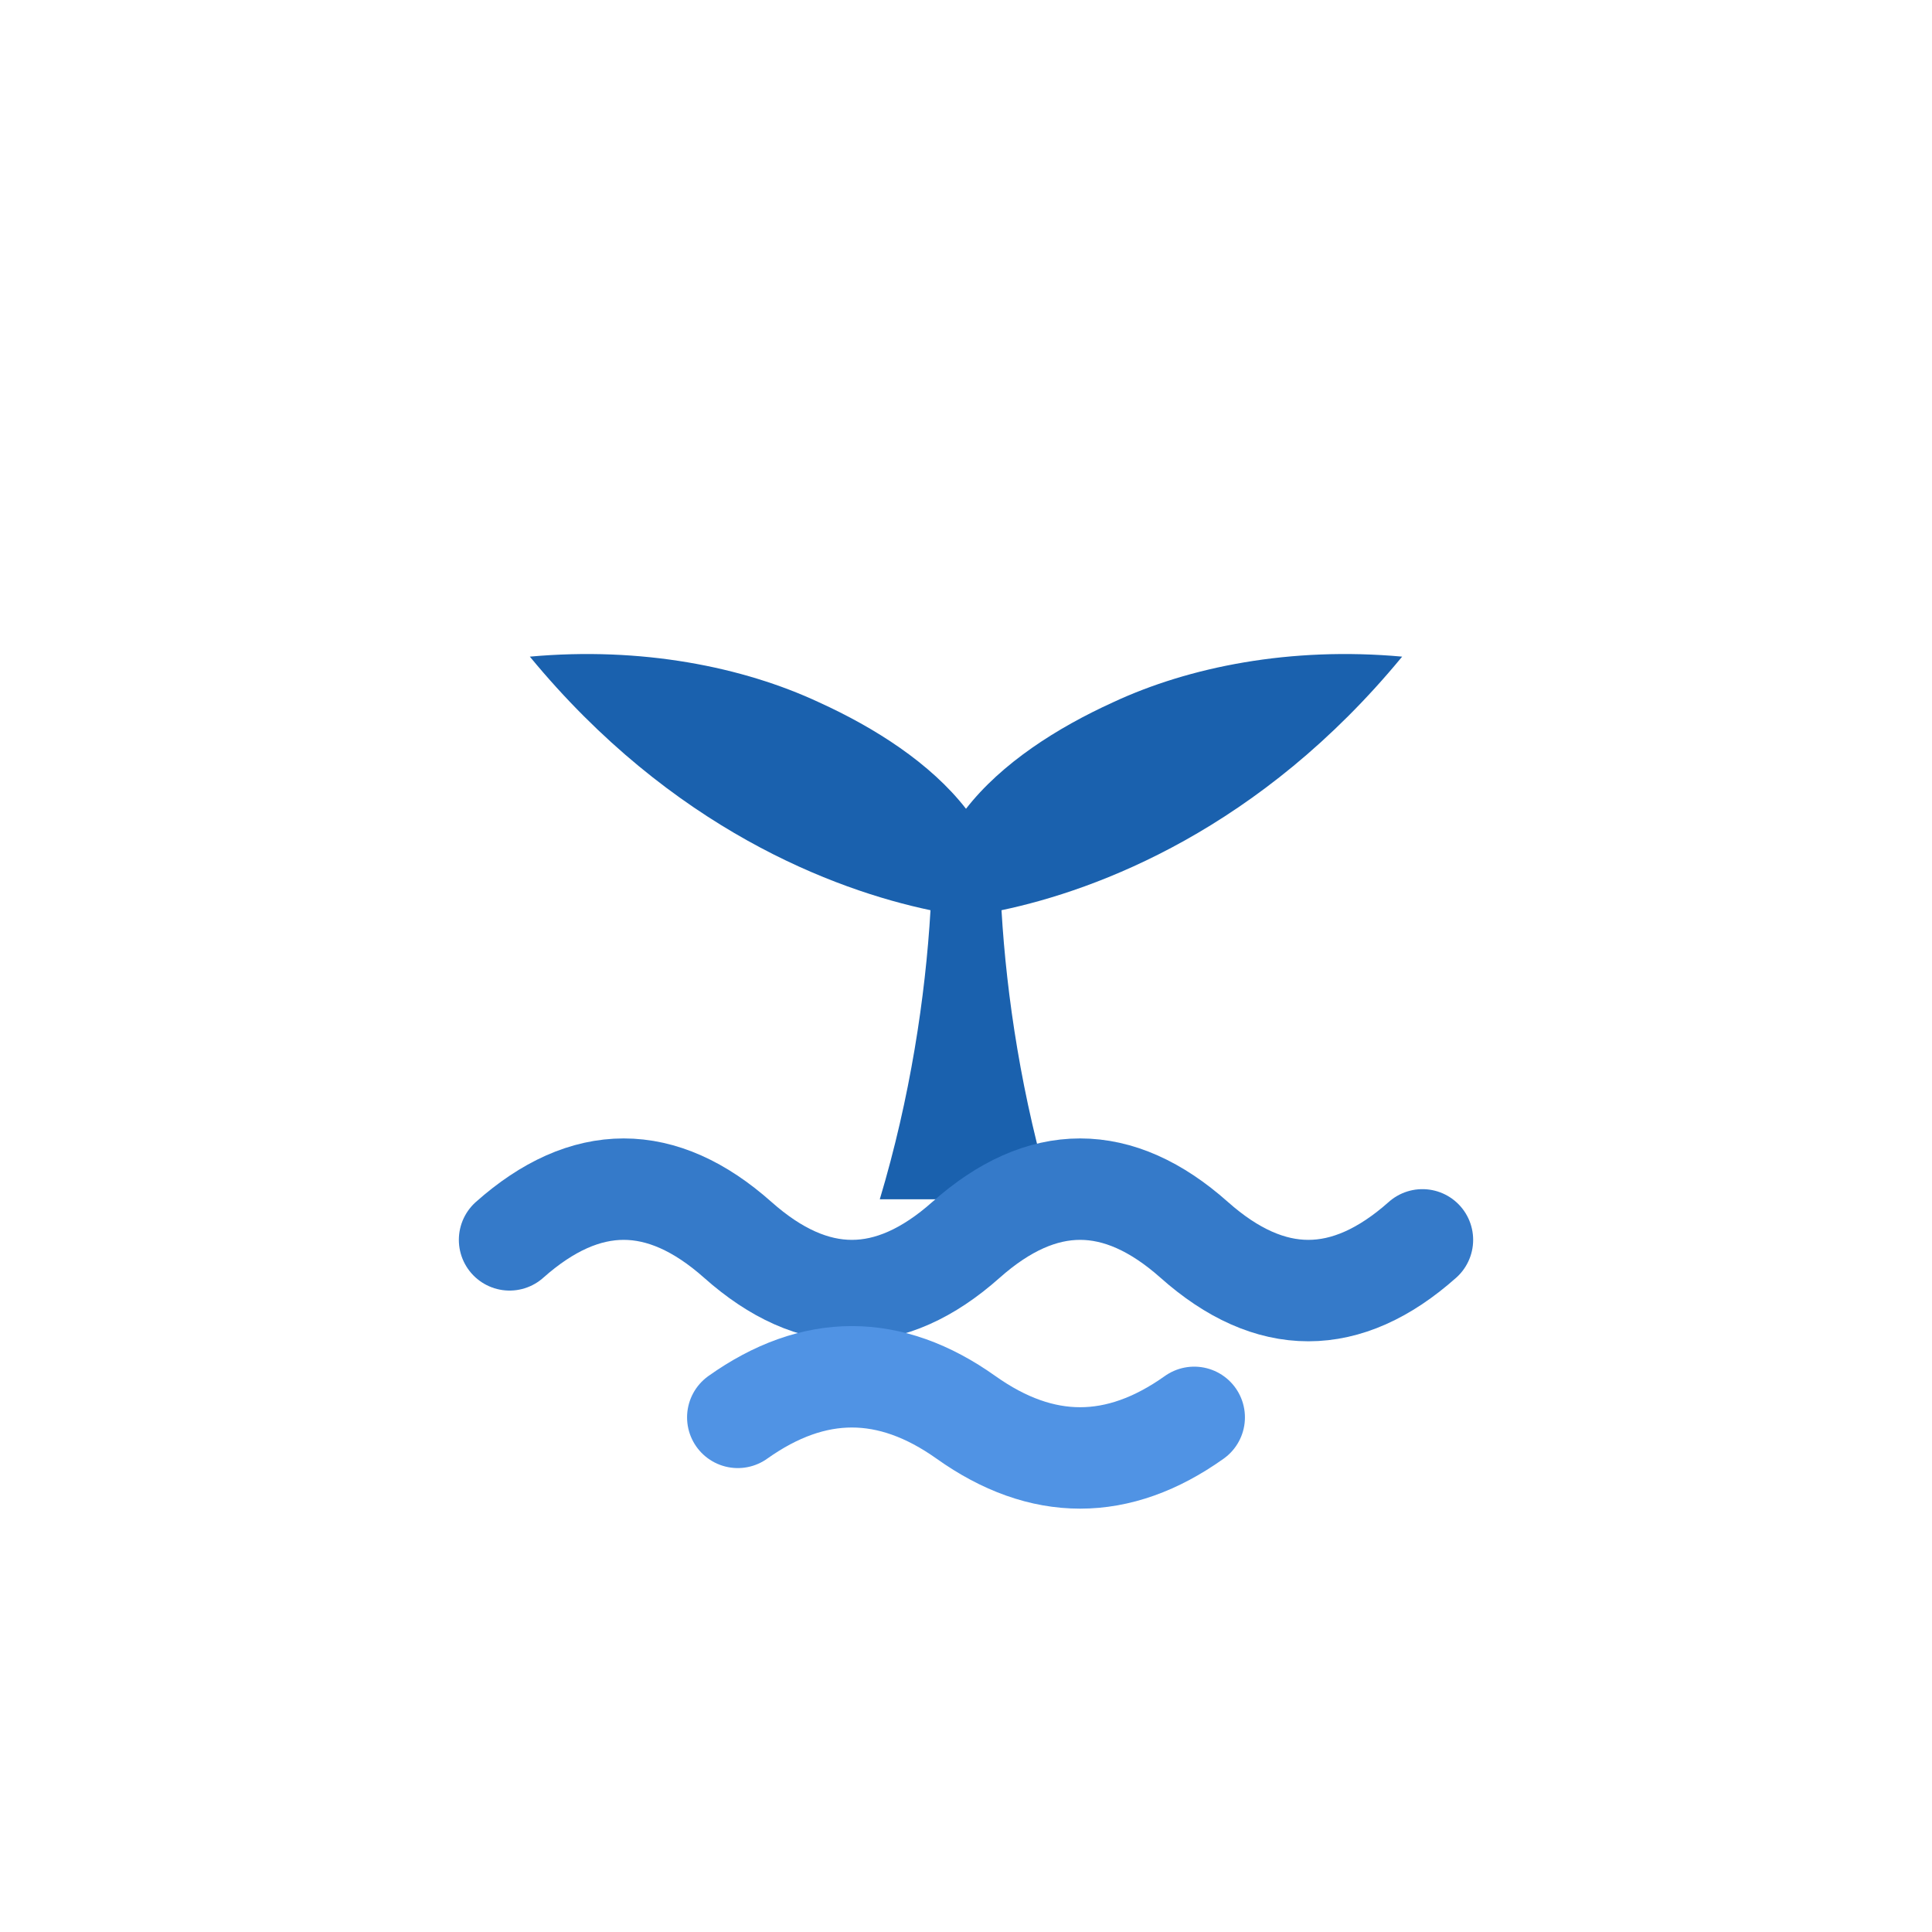
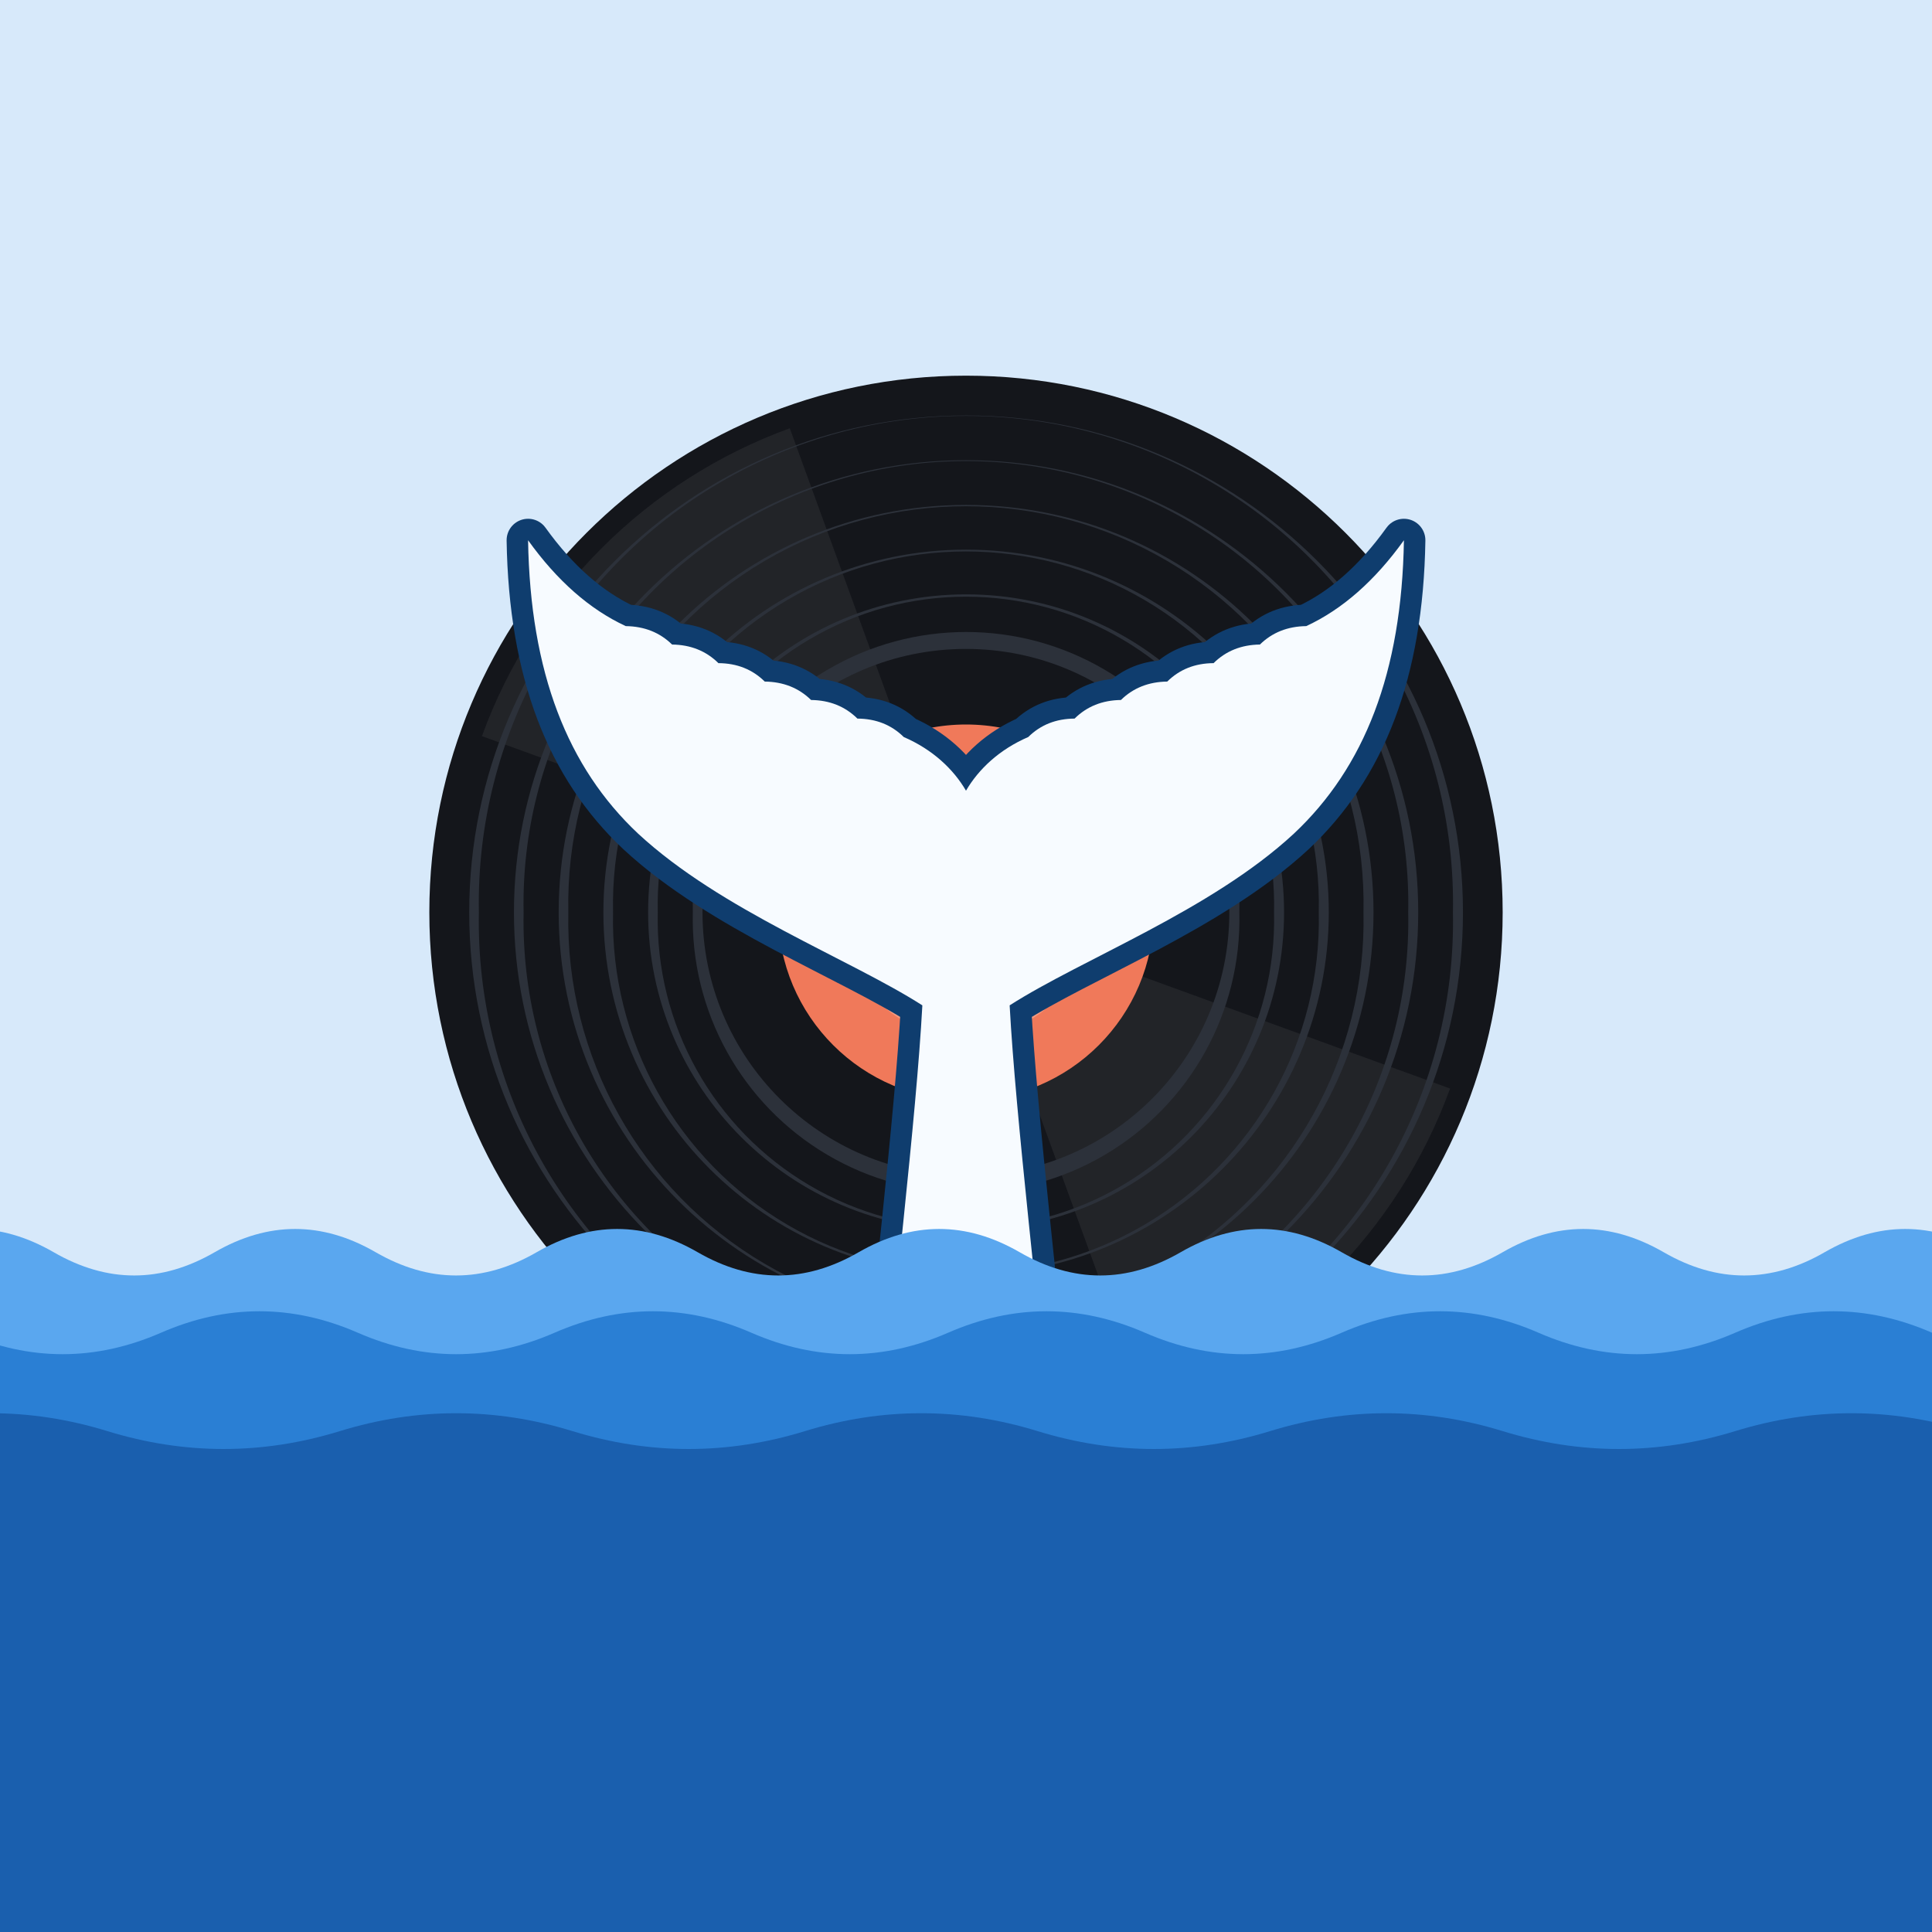
<svg xmlns="http://www.w3.org/2000/svg" width="432" height="432" viewBox="0 0 108 108">
-   <rect width="108" height="108" fill="#ffffff" />
-   <g transform="translate(19.98 19.98) scale(2.835)">
-     <path fill="#1a61ae" d="M10.3,16.6 C10.9,14.6 11.2,12.6 11.3,10.9 C9.4,10.5 6.2,9.3 3.4,5.9 C5.6,5.7 7.6,6.1 9.1,6.8 C10.2,7.3 11.3,8 12,8.9 C12.7,8 13.8,7.3 14.9,6.8 C16.4,6.1 18.4,5.7 20.6,5.9 C17.8,9.3 14.6,10.5 12.7,10.9 C12.8,12.6 13.1,14.6 13.7,16.6 Z" />
-     <path fill="none" stroke="#357ac9" stroke-width="2" stroke-linecap="round" stroke-linejoin="round" d="M3,17.4 q2.25,-2 4.5,0 t4.5,0 t4.5,0 t4.5,0" />
-     <path fill="none" stroke="#5093e4" stroke-width="2" stroke-linecap="round" stroke-linejoin="round" d="M7.5,20.9 q2.25,-1.6 4.5,0 t4.5,0" />
-   </g>
+   <rect x="-10" y="-10" width="128" height="128" fill="#d7e9fa" />
+   <path d="M24,51 a30,30 0 1,0 60,0 a30,30 0 1,0 -60,0 Z" fill="#14161b" />
+   <path d="M54,51 L26.94,41.15 A28.8,28.8 0 0,1 44.15,23.94 Z" fill="#ffffff" fill-opacity="0.06" />
+   <path d="M54,51 L81.06,60.85 A28.8,28.8 0 0,1 63.85,78.06 Z" fill="#ffffff" fill-opacity="0.06" />
+   <path d="M26.23,51 a27.77,27.77 0 1,0 55.55,0 a27.77,27.77 0 1,0 -55.55,0 Z M26.77,51 a27.23,27.23 0 1,1 54.45,0 a27.23,27.23 0 1,1 -54.45,0 Z" fill="#2c313a" />
+   <path d="M28.73,51 a25.27,25.27 0 1,0 50.55,0 a25.27,25.27 0 1,0 -50.55,0 Z M29.27,51 a24.73,24.73 0 1,1 49.45,0 a24.73,24.73 0 1,1 -49.45,0 Z" fill="#2c313a" />
+   <path d="M31.23,51 a22.77,22.77 0 1,0 45.55,0 a22.77,22.77 0 1,0 -45.55,0 Z M31.77,51 a22.23,22.23 0 1,1 44.45,0 a22.23,22.23 0 1,1 -44.45,0 Z" fill="#2c313a" />
+   <path d="M33.73,51 a20.27,20.27 0 1,0 40.55,0 a20.27,20.27 0 1,0 -40.55,0 Z M34.27,51 a19.73,19.73 0 1,1 39.45,0 a19.73,19.73 0 1,1 -39.45,0 Z" fill="#2c313a" />
+   <path d="M36.23,51 a17.77,17.77 0 1,0 35.55,0 a17.77,17.77 0 1,0 -35.55,0 Z M36.77,51 a17.23,17.23 0 1,1 34.45,0 a17.23,17.23 0 1,1 -34.45,0 Z" fill="#2c313a" />
+   <path d="M38.73,51 a15.28,15.28 0 1,0 30.55,0 a15.28,15.28 0 1,0 -30.55,0 Z M39.27,51 a14.72,14.72 0 1,1 29.45,0 a14.72,14.72 0 1,1 -29.45,0 Z" fill="#2c313a" />
+   <path d="M43.5,51 a10.5,10.5 0 1,0 21,0 a10.5,10.5 0 1,0 -21,0 Z" fill="#f0795a" />
+   <path d="M47,51 a7,7 0 1,0 14,0 a7,7 0 1,0 -14,0 Z" fill="#f59a7f" />
+   <path d="M48.9,84 C49.94,73 51.22,62.5 51.56,56.2 C47.5,53.6 40.31,50.9 35.67,46.6 C31.73,42.9 29.64,37.6 29.52,30.2 Q31.96,33.6 34.98,35 Q36.54,35.02 37.57,36.03 Q39.13,36.05 40.16,37.07 Q41.72,37.08 42.75,38.1 Q44.31,38.12 45.34,39.13 Q46.9,39.15 47.93,40.17 Q49.49,40.18 50.52,41.2 C52.14,41.9 53.3,43 54,44.2 C54.7,43 55.86,41.9 57.48,41.2 Q58.51,40.18 60.07,40.17 Q61.1,39.15 62.66,39.13 Q63.69,38.12 65.25,38.1 Q66.28,37.08 67.84,37.07 Q68.87,36.05 70.43,36.03 Q71.46,35.02 73.02,35 Q76.04,33.6 78.48,30.2 C78.36,37.6 76.27,42.9 72.33,46.6 C67.69,50.9 60.5,53.6 56.44,56.2 C56.78,62.5 58.06,73 59.1,84 Z" fill="#0f3d6e" stroke="#0f3d6e" stroke-width="2.4" stroke-linejoin="round" />
+   <path d="M48.9,84 C49.94,73 51.22,62.5 51.56,56.2 C47.5,53.6 40.31,50.9 35.67,46.6 C31.73,42.9 29.64,37.6 29.52,30.2 Q31.96,33.6 34.98,35 Q36.54,35.02 37.57,36.03 Q39.13,36.05 40.16,37.07 Q41.72,37.08 42.75,38.1 Q44.31,38.12 45.34,39.13 Q46.9,39.15 47.93,40.17 Q49.49,40.18 50.52,41.2 C52.14,41.9 53.3,43 54,44.2 C54.7,43 55.86,41.9 57.48,41.2 Q58.51,40.18 60.07,40.17 Q61.1,39.15 62.66,39.13 Q63.69,38.12 65.25,38.1 Q66.28,37.08 67.84,37.07 Q68.87,36.05 70.43,36.03 Q71.46,35.02 73.02,35 Q76.04,33.6 78.48,30.2 C78.36,37.6 76.27,42.9 72.33,46.6 C67.69,50.9 60.5,53.6 56.44,56.2 C56.78,62.5 58.06,73 59.1,84 Z" fill="#f7fbff" />
+   <path d="M-6,70 q4.5,-2.6 9,0 q4.5,2.6 9,0 q4.5,-2.6 9,0 q4.5,2.6 9,0 q4.5,-2.6 9,0 q4.5,2.6 9,0 q4.5,-2.6 9,0 q4.5,2.6 9,0 q4.5,-2.6 9,0 q4.5,2.6 9,0 q4.5,-2.6 9,0 q4.5,2.6 9,0 q4.5,-2.6 9,0 q4.5,2.6 9,0 L120,112 L-6,112 Z" fill="#5aa7ef" />
+   <path d="M-13,74.5 q5.5,-2.4 11,0 q5.5,2.4 11,0 q5.5,-2.4 11,0 q5.5,2.4 11,0 q5.5,-2.4 11,0 q5.5,2.4 11,0 q5.5,-2.4 11,0 q5.5,2.4 11,0 q5.5,-2.4 11,0 q5.5,2.4 11,0 q5.5,-2.4 11,0 q5.5,2.4 11,0 L119,112 L-13,112 Z" fill="#2a7fd4" />
+   <path d="M-7,80 q6.5,-2 13,0 q6.5,2 13,0 q6.5,-2 13,0 q6.5,2 13,0 q6.5,-2 13,0 q6.5,2 13,0 q6.5,-2 13,0 q6.5,2 13,0 q6.5,-2 13,0 q6.5,2 13,0 L123,112 L-7,112 Z" fill="#1a5fae" />
</svg>
